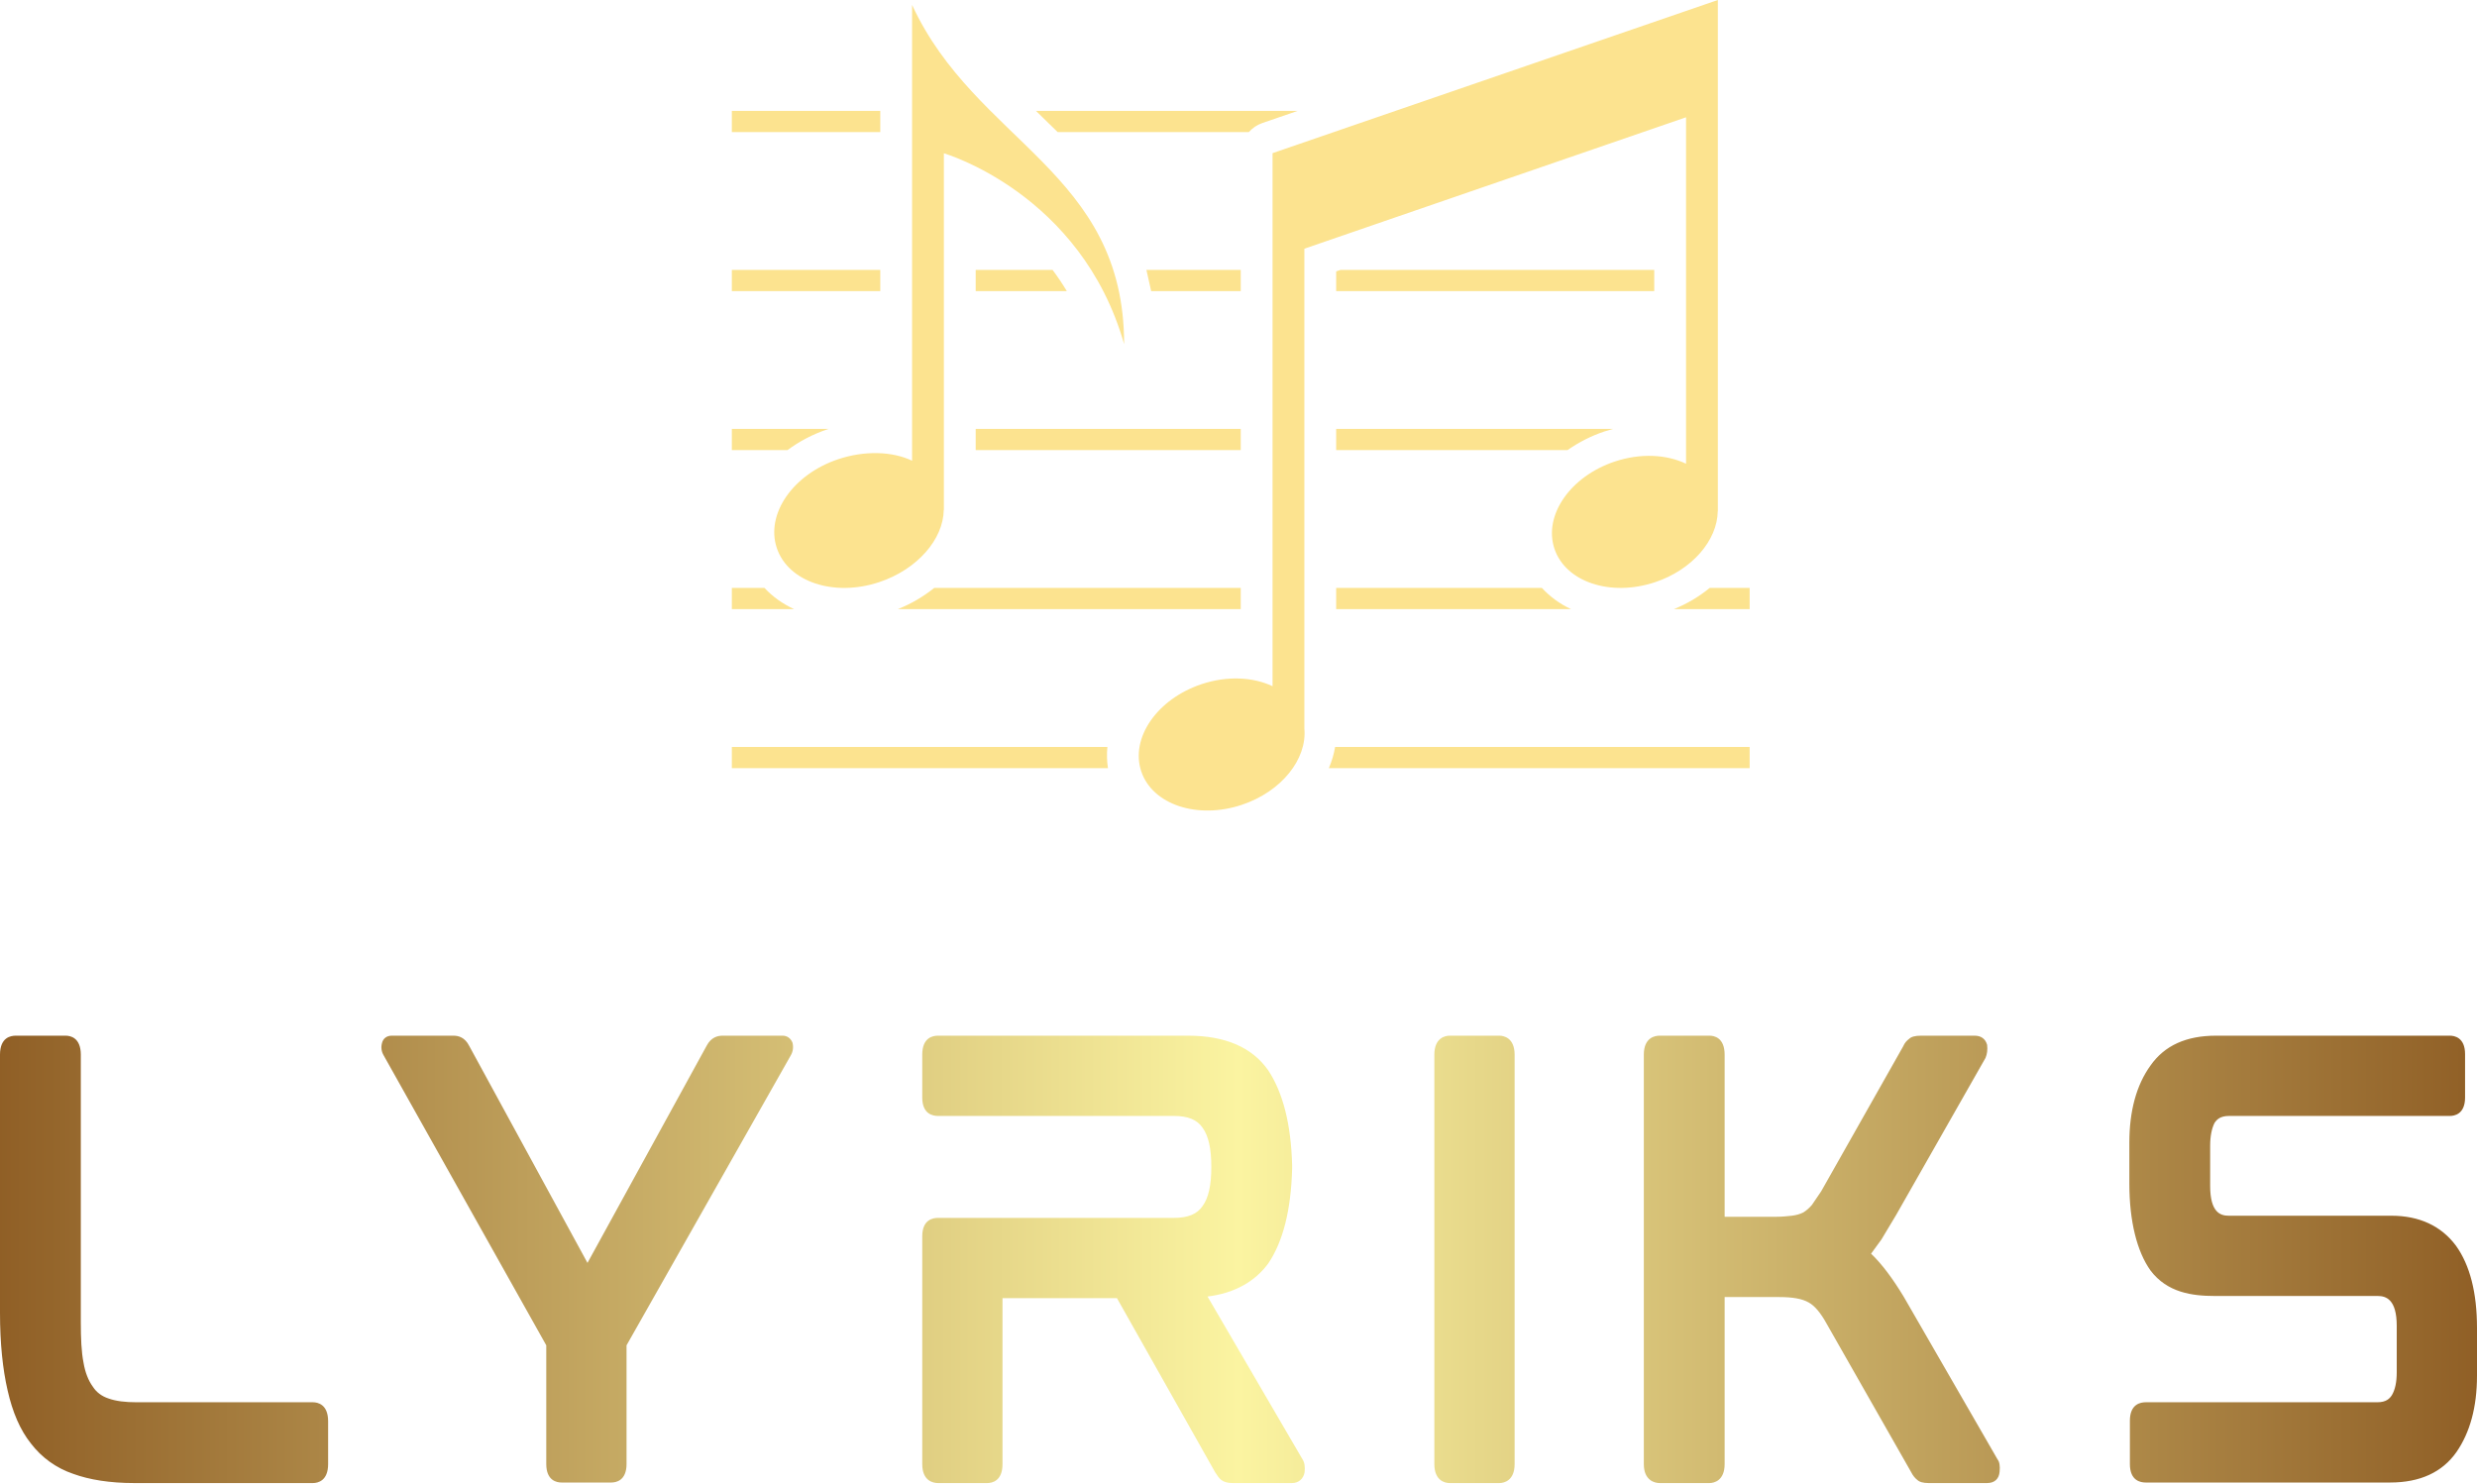
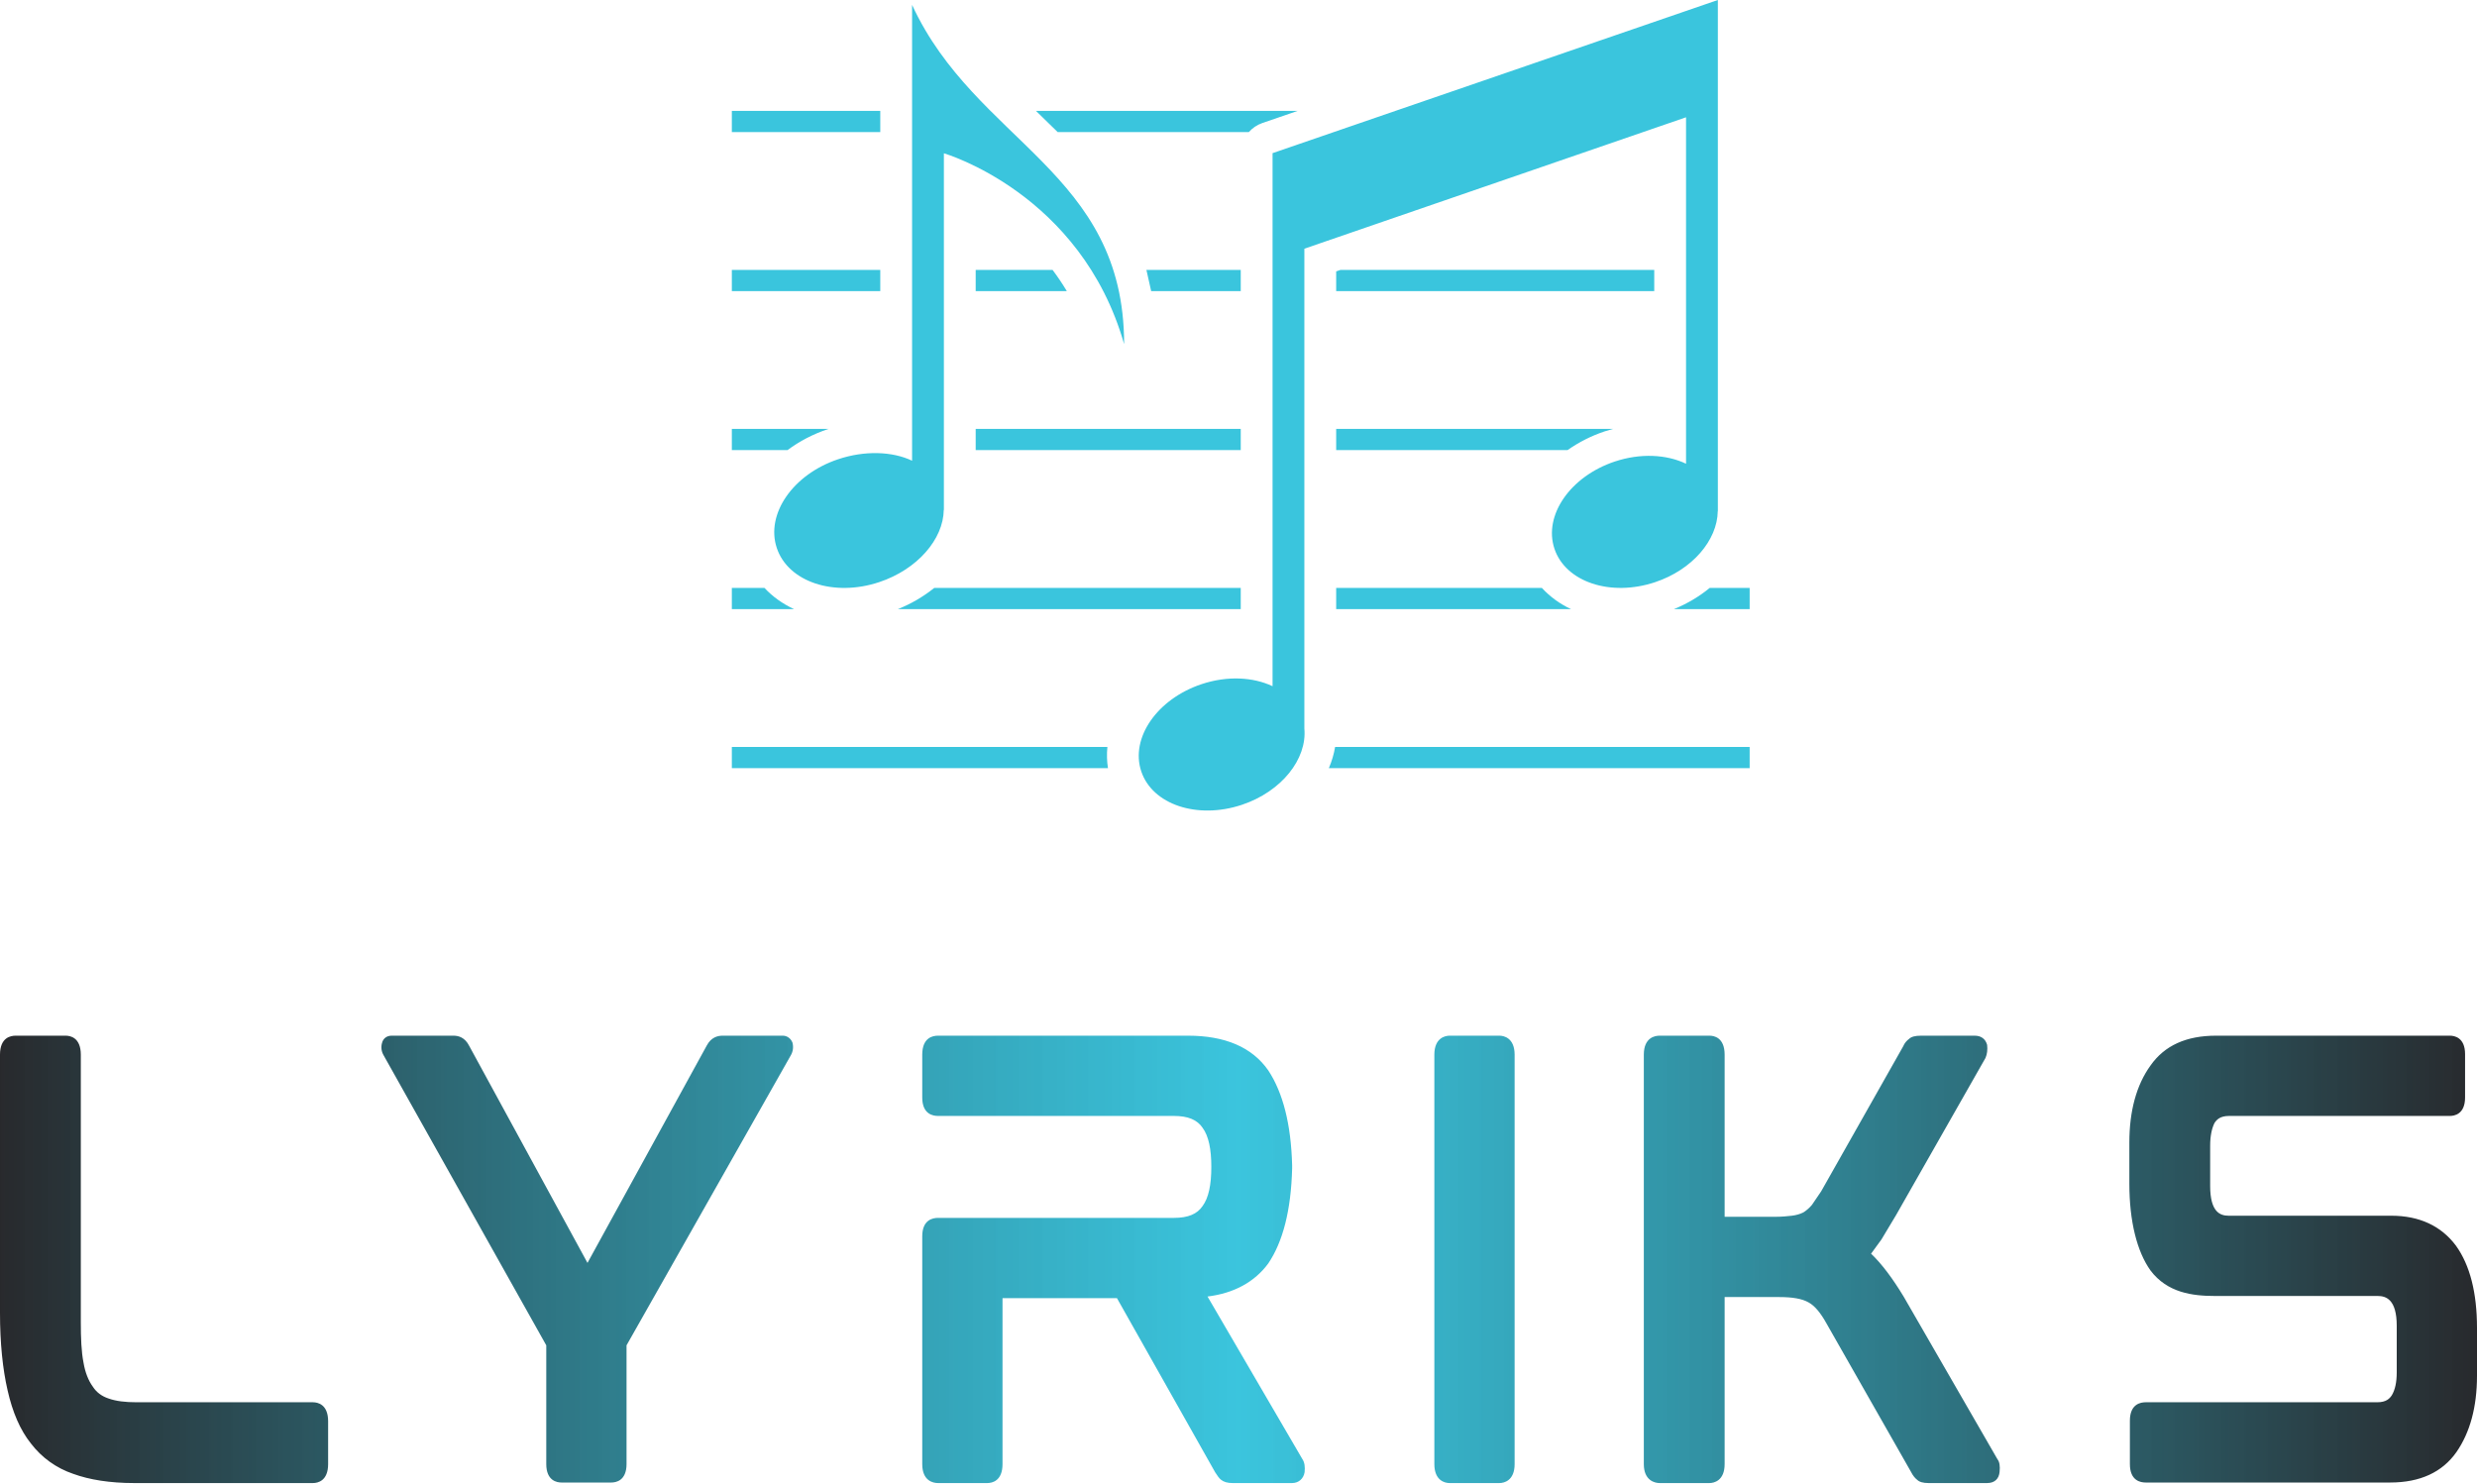
<svg xmlns="http://www.w3.org/2000/svg" width="220" height="131.741">
  <defs>
    <linearGradient id="A">
-       <stop stop-color="#8f5e25" offset="0" />
-       <stop stop-color="#fbf4a1" offset=".5" />
-       <stop stop-color="#8f5e25" offset="1" />
+       <stop stop-color="#28282B " offset="0" />
+       <stop stop-color="#06b5d4c9" offset=".5" />
+       <stop stop-color="#28282B " offset="1" />
    </linearGradient>
  </defs>
-   <path d="M95 8.539L53 22.986V73.27c-1.832-.864-4.27-1.001-6.694-.193-4.192 1.397-6.74 5.078-5.692 8.222s5.295 4.559 9.487 3.162c3.742-1.247 6.166-4.314 5.899-7.195V32l36-12.397v32.681c-1.835-.876-4.286-1.019-6.722-.207-4.192 1.397-6.74 5.078-5.692 8.222s5.295 4.559 9.487 3.162c3.525-1.175 5.878-3.965 5.918-6.692H95V8.539zM19 9v43c-1.869-.892-4.481-.971-6.963-.143-4.269 1.423-6.865 5.172-5.798 8.374s5.393 4.644 9.663 3.221c3.59-1.197 6.047-4.038 6.087-6.816H22V23s12.926 3.741 17 18c0-16.296-14-19-20-32zm18.423 70H2v2h35.476a7.75 7.75 0 0 1-.053-2zM98 81v-2H58.9a8.66 8.66 0 0 1-.591 2H98zM5.078 64H2v2h5.87c-1.081-.501-2.028-1.176-2.792-2zM98 66v-2h-3.769c-.978.804-2.112 1.487-3.377 2H98zm-19.599-2H59v2h22.155a8.74 8.74 0 0 1-2.754-2zM21.09 64a13.4 13.4 0 0 1-3.433 2H50v-2H21.09zM25 49h25v2H25zm-13.875 0H2v2h5.25c1.106-.825 2.395-1.508 3.839-1.99.012-.004.024-.006.036-.01zM59 51h21.822a13.5 13.5 0 0 1 3.507-1.769l.796-.231H59v2zM32.25 34H25v2h8.595c-.427-.712-.877-1.378-1.345-2zM2 34h14v2H2zm57 2h30v-2H59.406l-.406.14zm-17.449 0H50v-2h-8.898l.449 2zm-8.817-15h18.028a2.99 2.99 0 0 1 1.263-.851L55.366 19h-24.68l2.048 2zM2 19h14v2H2z" transform="matrix(.941663 0 0 .941663 63.11667 -8.040863)" fill="#fce38f" />
+   <path d="M95 8.539L53 22.986V73.27c-1.832-.864-4.27-1.001-6.694-.193-4.192 1.397-6.74 5.078-5.692 8.222s5.295 4.559 9.487 3.162c3.742-1.247 6.166-4.314 5.899-7.195V32l36-12.397v32.681c-1.835-.876-4.286-1.019-6.722-.207-4.192 1.397-6.74 5.078-5.692 8.222s5.295 4.559 9.487 3.162c3.525-1.175 5.878-3.965 5.918-6.692H95V8.539zM19 9v43c-1.869-.892-4.481-.971-6.963-.143-4.269 1.423-6.865 5.172-5.798 8.374s5.393 4.644 9.663 3.221c3.59-1.197 6.047-4.038 6.087-6.816H22V23s12.926 3.741 17 18c0-16.296-14-19-20-32zm18.423 70H2v2h35.476a7.75 7.75 0 0 1-.053-2zM98 81v-2H58.9a8.66 8.66 0 0 1-.591 2H98zM5.078 64H2v2h5.87c-1.081-.501-2.028-1.176-2.792-2zM98 66v-2h-3.769c-.978.804-2.112 1.487-3.377 2H98zm-19.599-2H59v2h22.155a8.74 8.74 0 0 1-2.754-2zM21.09 64a13.4 13.4 0 0 1-3.433 2H50v-2H21.09zM25 49h25v2H25zm-13.875 0H2v2h5.25c1.106-.825 2.395-1.508 3.839-1.99.012-.004.024-.006.036-.01zM59 51h21.822a13.5 13.5 0 0 1 3.507-1.769l.796-.231H59v2zM32.25 34H25v2h8.595c-.427-.712-.877-1.378-1.345-2zM2 34h14v2H2zm57 2h30v-2H59.406l-.406.14zm-17.449 0H50v-2h-8.898l.449 2zm-8.817-15h18.028a2.99 2.99 0 0 1 1.263-.851L55.366 19h-24.68l2.048 2zM2 19h14v2H2z" transform="matrix(.941663 0 0 .941663 63.11667 -8.040863)" fill="#06b5d4c9" />
  <path d="M26.28 34.08c.36 0 1.12.16 1.12 1.4v3.16c0 1.24-.76 1.4-1.12 1.4h-13.2c-1.76 0-3.28-.24-4.48-.68a6.55 6.55 0 0 1-3.12-2.24c-.8-1-1.36-2.32-1.72-3.92-.36-1.56-.56-3.48-.56-5.72V8.44c0-1.28.8-1.4 1.16-1.4h3.68c.32 0 1.12.12 1.12 1.4v19.72c0 1.2.04 2.2.2 3 .12.72.36 1.32.68 1.76.28.44.68.72 1.16.88.56.2 1.24.28 2.08.28h13zM60.929 7.04c.32 0 .6.2.72.52.08.32.04.64-.12.92l-12.12 21.4v8.76c0 1.24-.8 1.36-1.12 1.36h-3.68c-.32 0-1.12-.12-1.12-1.36v-8.76l-12-21.4a1.15 1.15 0 0 1-.12-.88c.08-.36.36-.56.72-.56h4.56c.36 0 .84.12 1.16.76l8.72 16 8.8-16.04c.32-.6.8-.72 1.16-.72h4.44zm38.329 31.24c.16.24.2.56.16.96-.08.48-.44.8-.92.8h-4.4c-.36 0-.64-.08-.84-.24-.16-.12-.28-.32-.44-.56l-7.24-12.84h-8.44v12.24c0 1.24-.76 1.4-1.12 1.4h-3.64c-.36 0-1.16-.16-1.16-1.4v-16.8c0-1.24.8-1.36 1.16-1.36h17.4c1.04 0 1.72-.28 2.12-.88.44-.6.64-1.56.64-2.88s-.2-2.28-.64-2.88c-.4-.6-1.08-.88-2.12-.88h-17.4c-.36 0-1.16-.12-1.16-1.36V8.44c0-1.28.8-1.4 1.16-1.4h18.44c2.72 0 4.72.84 5.92 2.56 1.08 1.64 1.68 3.96 1.76 7v.24c-.08 3.08-.68 5.4-1.76 7-1 1.36-2.52 2.2-4.48 2.44zm14.529-31.24c.32 0 1.12.16 1.12 1.4v30.2c0 1.24-.8 1.4-1.12 1.4h-3.68c-.32 0-1.12-.16-1.12-1.4V8.44c0-1.24.8-1.4 1.12-1.4h3.68zm29.809 19.24l6.92 12c.16.2.2.52.16.92-.04.52-.36.84-.92.84h-4.32c-.4 0-.68-.08-.84-.24-.16-.12-.32-.32-.44-.56l-6.24-10.96c-.44-.8-.88-1.32-1.32-1.56-.48-.28-1.2-.4-2.16-.4h-4.04v12.32c0 1.24-.8 1.4-1.12 1.4h-3.68c-.32 0-1.16-.16-1.16-1.4V8.44c0-1.28.84-1.4 1.16-1.4h3.68c.32 0 1.12.12 1.12 1.4V20.4h3.68c.52 0 .96-.04 1.28-.08s.6-.12.84-.24c.2-.12.44-.32.64-.56l.68-1 6.04-10.68c.12-.28.28-.44.44-.56.16-.16.44-.24.88-.24h3.96c.48 0 .8.24.92.68.04.36 0 .68-.12.96l-6.6 11.6-1.08 1.8-.76 1.04c.8.76 1.6 1.84 2.4 3.16zm35.969-5.96c2.08 0 3.68.76 4.76 2.2 1.04 1.44 1.56 3.48 1.56 6.08v3.52c0 2.32-.52 4.2-1.52 5.64-1.04 1.48-2.68 2.24-4.88 2.24h-18.04c-.36 0-1.16-.12-1.16-1.36v-3.2c0-1.24.8-1.36 1.16-1.36h17.08c.68 0 .92-.28 1.08-.52.24-.4.36-.96.36-1.68v-3.44c0-1.96-.8-2.2-1.4-2.2h-12c-1.68 0-3.52-.24-4.76-1.88-1-1.4-1.56-3.64-1.56-6.4v-3.04c0-2.32.52-4.24 1.56-5.68 1.04-1.48 2.64-2.2 4.84-2.2h17.24c.32 0 1.12.12 1.12 1.36v3.2c0 1.24-.8 1.36-1.12 1.36h-16.28c-.68 0-.92.28-1.08.52-.2.4-.32.96-.32 1.68v2.96c0 1.96.76 2.2 1.36 2.2h12z" transform="matrix(1.204259 0 0 1.204259 -3.853629 83.52203)" fill="url(#A)" />
</svg>
